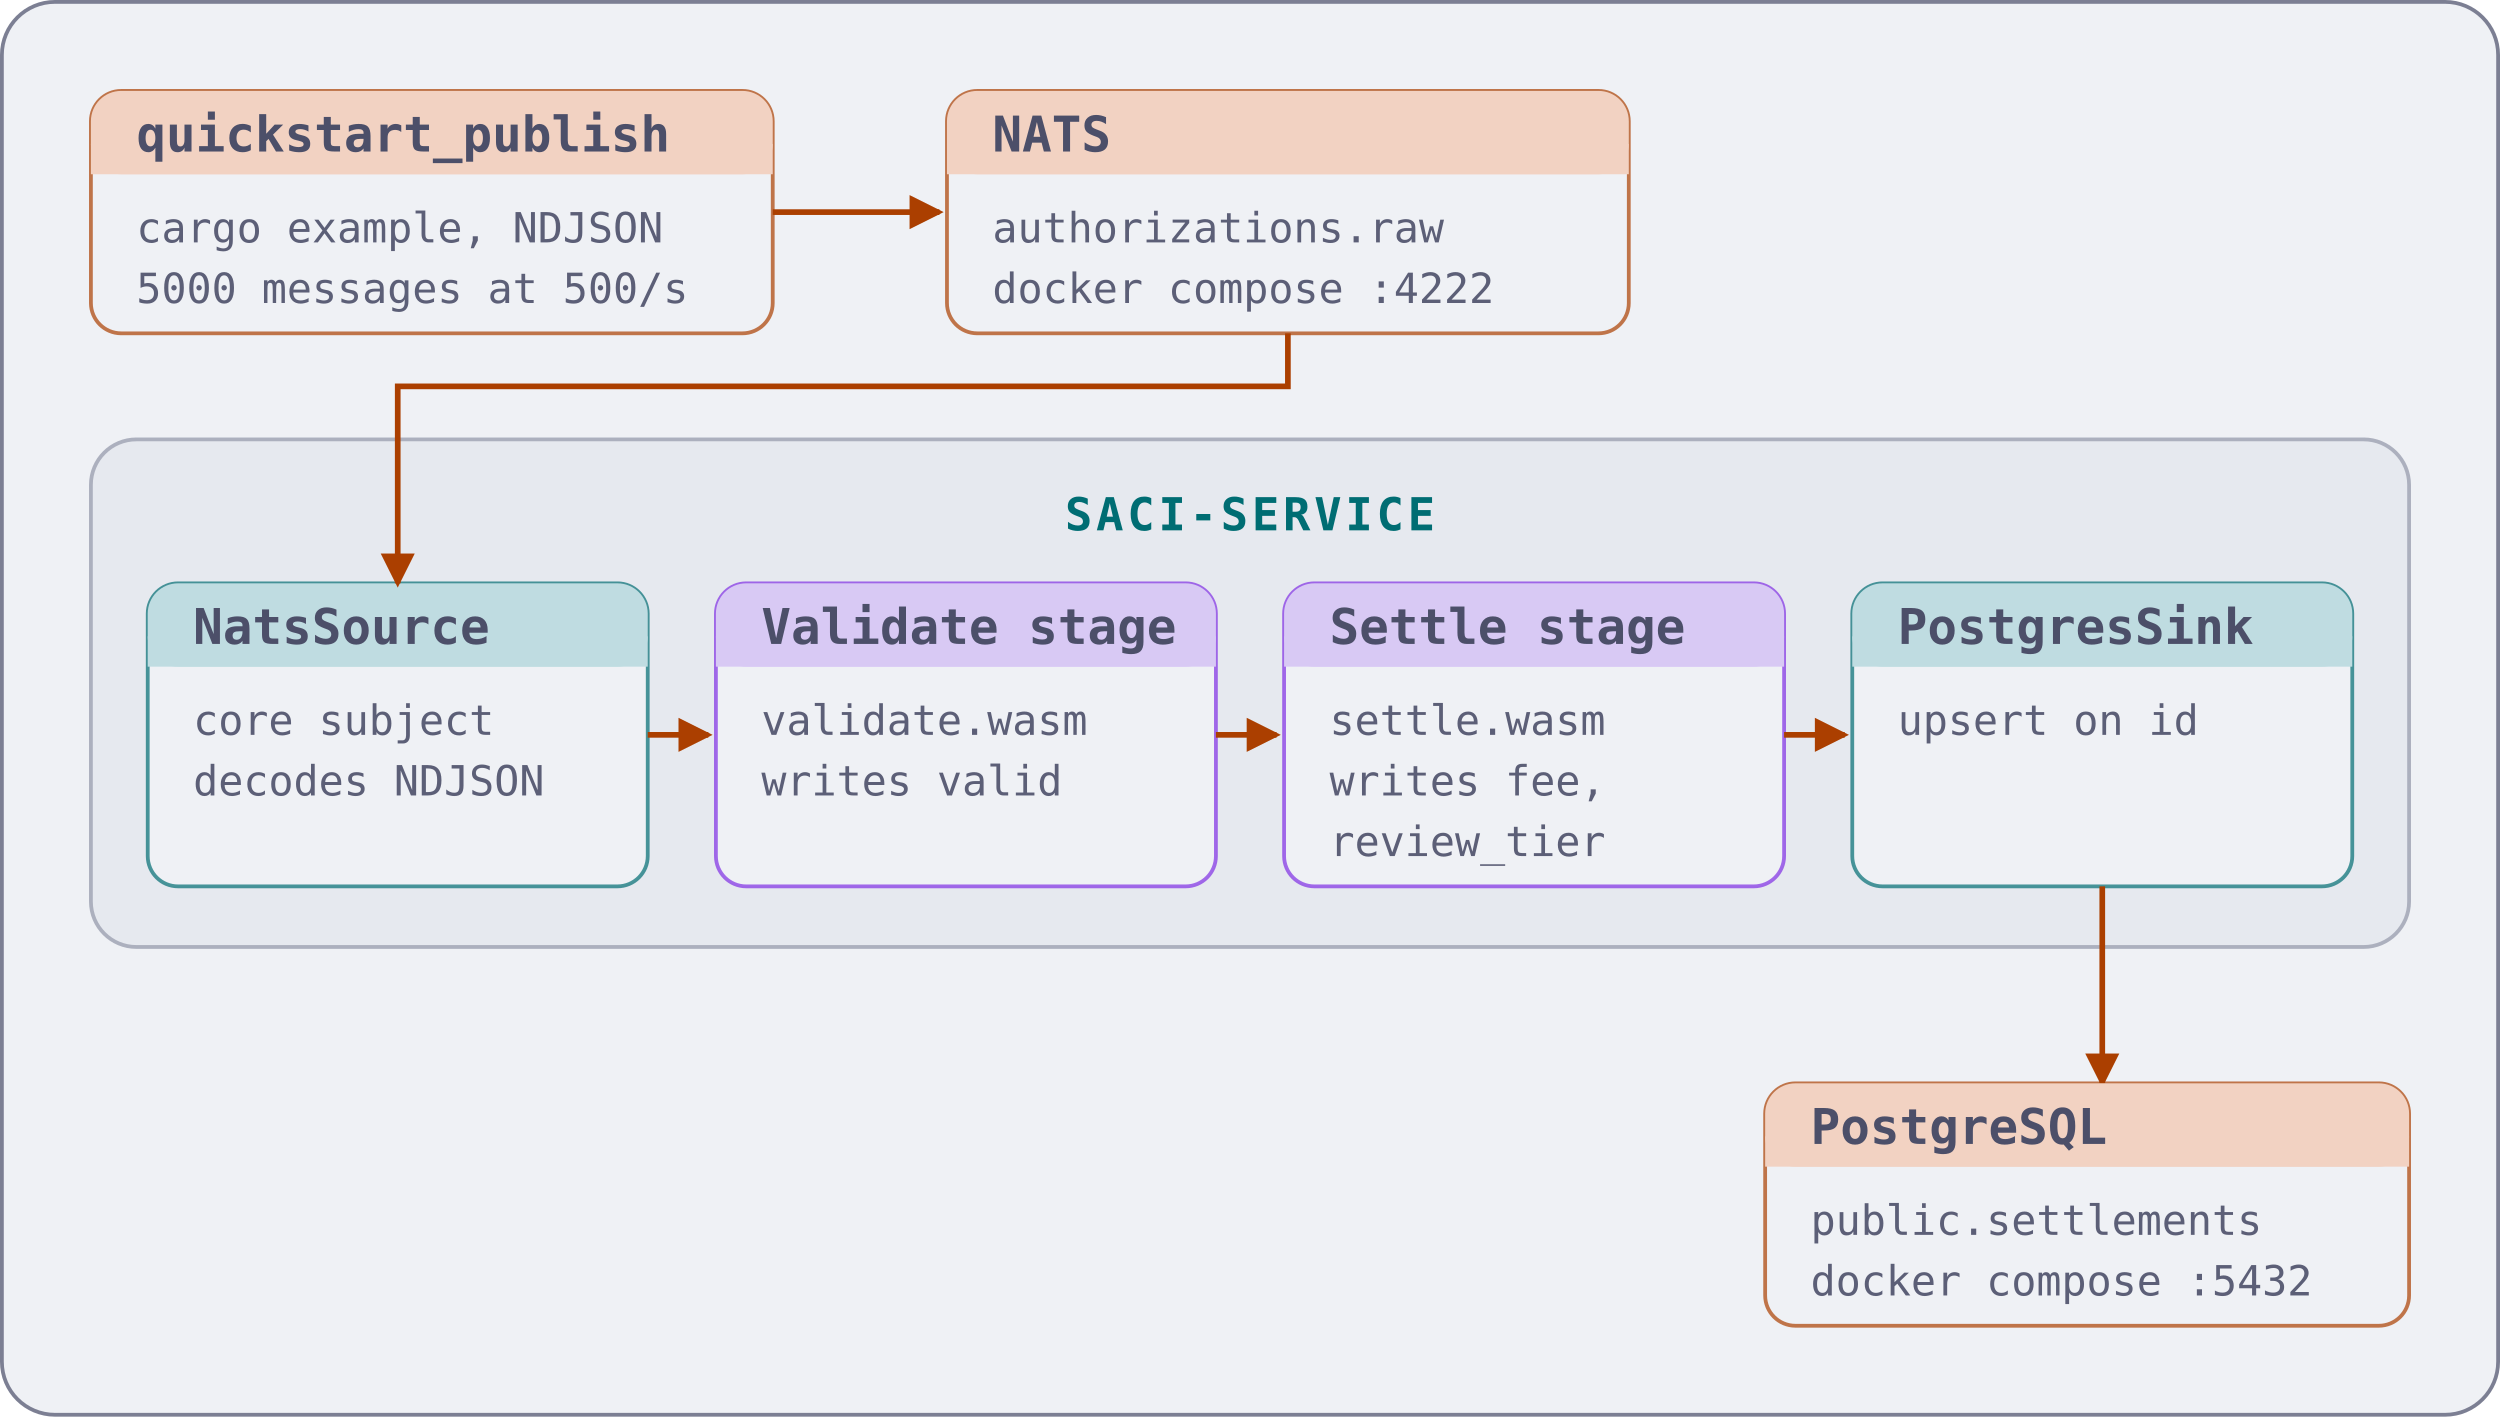
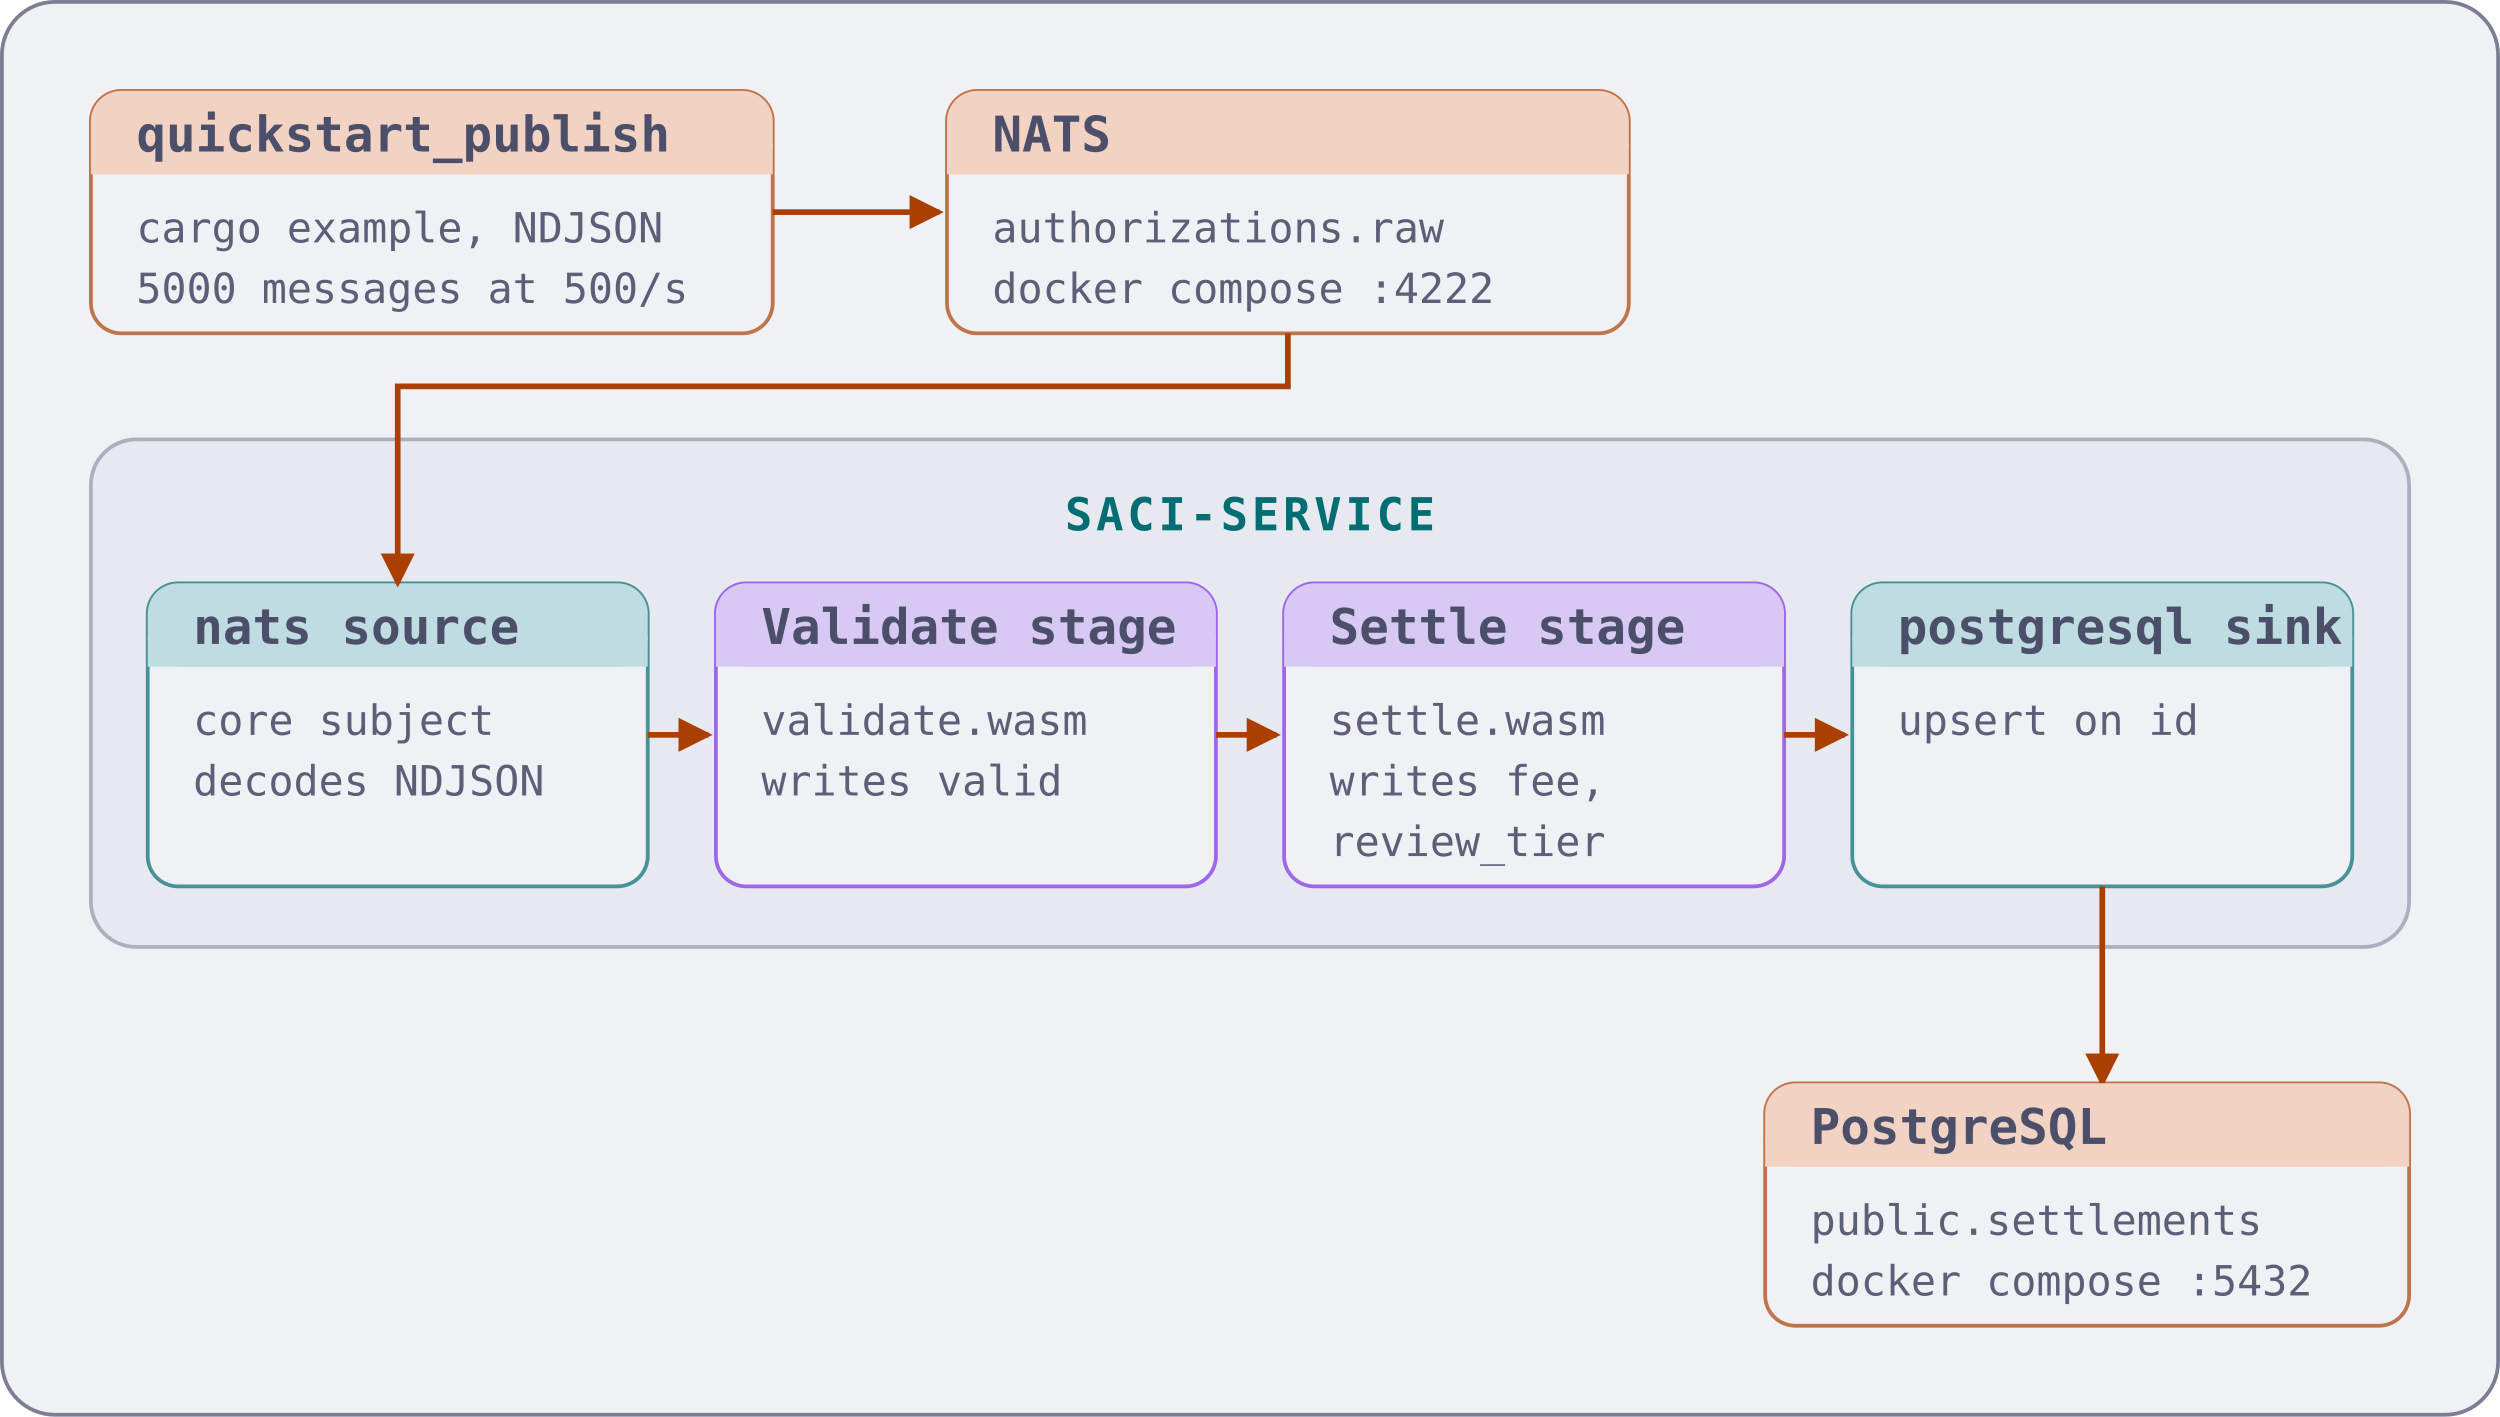
<svg xmlns="http://www.w3.org/2000/svg" viewBox="0 0 660 374" role="img" aria-labelledby="qs-flow-title qs-flow-desc">
  <style>
    text { font-family: 'Fira Code', ui-monospace, 'Cascadia Mono', Consolas, Menlo, monospace; }

    /* Catppuccin Latte, with Mocha below for a dark viewer. Site CSS does not
       reach a standalone figure, so both flavours live here. An accent tints
       an area; the darker ink tone draws lines and sets letters, which is
       what Latte needs to hold 4.5:1 and 3:1. */
    .canvas { fill: #eff1f5; stroke: #7c7f93; }
    .panel  { fill: #e6e9ef; stroke: #acb0be; }

    .blk   { fill: #eff1f5; stroke-width: 1; }
    .blk-d { stroke: rgb(171 63 0 / 0.7); }
    .blk-c { stroke: rgb(0 109 115 / 0.7); }
    .blk-b { stroke: rgb(128 46 229 / 0.7); }

    .hd-d { fill: #f2d2c2; }
    .hd-c { fill: #bfdce1; }
    .hd-b { fill: #d8c9f4; }

    /* The badges sit on the panel, not on the canvas, so the wash under the
       step number is thinner than the one the site uses on the page. */
    .badge   { stroke-width: 1; }
    .badge-d { fill: rgb(254 100 11 / 0.12);  stroke: rgb(171 63 0 / 0.8); }
    .badge-c { fill: rgb(23 146 153 / 0.12);  stroke: rgb(0 109 115 / 0.8); }
    .badge-b { fill: rgb(136 57 239 / 0.12);  stroke: rgb(128 46 229 / 0.8); }

    .t-ttl  { font-size: 13px;   font-weight: 600; fill: #4c4f69; }
    .t-sub  { font-size: 11px;   fill: #5c5f77; }
    .t-lab  { font-size: 11px;   fill: #5c5f77; }
    .t-step { font-size: 12px;   font-weight: 700; letter-spacing: 1px; }
    .t-num  { font-size: 11.5px; font-weight: 700; text-anchor: middle; }
    .t-mid  { text-anchor: middle; }

    .f-n { fill: #5c5f77; }
    .f-d { fill: #ab3f00; }
    .f-c { fill: #006d73; }
    .f-b { fill: #802ee5; }

    .arw  { stroke-width: 1.5; fill: none; }
    .s-n  { stroke: #5c5f77; }
    .s-d  { stroke: #ab3f00; }
    .s-c  { stroke: #006d73; }
    .s-b  { stroke: #802ee5; }
    .dash { stroke-dasharray: 5 4; }

    @media (prefers-color-scheme: dark) {
      .canvas { fill: #1e1e2e; stroke: #6c7086; }
      .panel  { fill: #181825; stroke: #45475a; }

      .blk   { fill: #313244; }
      .blk-d { stroke: rgb(250 179 135 / 0.7); }
      .blk-c { stroke: rgb(148 226 213 / 0.7); }
      .blk-b { stroke: rgb(203 166 247 / 0.7); }

      .hd-d { fill: #5d4e53; }
      .hd-c { fill: #475964; }
      .hd-b { fill: #534c6b; }

      .badge-d { fill: rgb(250 179 135 / 0.18);  stroke: rgb(250 179 135 / 0.8); }
      .badge-c { fill: rgb(148 226 213 / 0.18); stroke: rgb(148 226 213 / 0.8); }
      .badge-b { fill: rgb(203 166 247 / 0.18); stroke: rgb(203 166 247 / 0.8); }

      .t-ttl { fill: #cdd6f4; }
      .t-sub { fill: #a6adc8; }
      .t-lab { fill: #a6adc8; }

      .f-n { fill: #a6adc8; }
      .f-d { fill: #fab387; }
      .f-c { fill: #94e2d5; }
      .f-b { fill: #cba6f7; }

      .s-n { stroke: #a6adc8; }
      .s-d { stroke: #fab387; }
      .s-c { stroke: #94e2d5; }
      .s-b { stroke: #cba6f7; }
    }
  </style>
  <rect class="canvas" x="0.5" y="0.5" width="659" height="373" rx="14" />
  <g>
    <rect class="blk blk-d" x="24" y="24" width="180" height="64" rx="8" />
    <rect class="hd-d" x="24" y="24" width="180" height="22" rx="8" />
    <rect class="hd-d" x="24" y="38" width="180" height="8" />
    <text class="t-ttl" x="36" y="40">quickstart_publish</text>
    <text class="t-sub" x="36" y="64">cargo example, NDJSON</text>
    <text class="t-sub" x="36" y="80">5000 messages at 500/s</text>
  </g>
  <g>
    <rect class="blk blk-d" x="250" y="24" width="180" height="64" rx="8" />
    <rect class="hd-d" x="250" y="24" width="180" height="22" rx="8" />
    <rect class="hd-d" x="250" y="38" width="180" height="8" />
    <text class="t-ttl" x="262" y="40">NATS</text>
    <text class="t-sub" x="262" y="64">authorizations.raw</text>
    <text class="t-sub" x="262" y="80">docker compose :4222</text>
  </g>
  <path class="arw s-d" d="M204 56 H248" marker-end="url(#m-d)" />
  <rect class="panel" x="24" y="116" width="612" height="134" rx="12" />
  <text class="t-step f-c t-mid" x="330" y="140">SACI-SERVICE</text>
  <g>
    <rect class="blk blk-c" x="39" y="154" width="132" height="80" rx="8" />
    <rect class="hd-c" x="39" y="154" width="132" height="22" rx="8" />
    <rect class="hd-c" x="39" y="168" width="132" height="8" />
-     <text class="t-ttl" x="51" y="170">NatsSource</text>
+     <text class="t-ttl" x="51" y="170">nats source</text>
    <text class="t-sub" x="51" y="194">core subject</text>
    <text class="t-sub" x="51" y="210">decodes NDJSON</text>
  </g>
  <g>
    <rect class="blk blk-b" x="189" y="154" width="132" height="80" rx="8" />
    <rect class="hd-b" x="189" y="154" width="132" height="22" rx="8" />
    <rect class="hd-b" x="189" y="168" width="132" height="8" />
    <text class="t-ttl" x="201" y="170">Validate stage</text>
    <text class="t-sub" x="201" y="194">validate.wasm</text>
    <text class="t-sub" x="201" y="210">writes valid</text>
  </g>
  <g>
    <rect class="blk blk-b" x="339" y="154" width="132" height="80" rx="8" />
    <rect class="hd-b" x="339" y="154" width="132" height="22" rx="8" />
    <rect class="hd-b" x="339" y="168" width="132" height="8" />
    <text class="t-ttl" x="351" y="170">Settle stage</text>
    <text class="t-sub" x="351" y="194">settle.wasm</text>
    <text class="t-sub" x="351" y="210">writes fee,</text>
    <text class="t-sub" x="351" y="226">review_tier</text>
  </g>
  <g>
    <rect class="blk blk-c" x="489" y="154" width="132" height="80" rx="8" />
    <rect class="hd-c" x="489" y="154" width="132" height="22" rx="8" />
    <rect class="hd-c" x="489" y="168" width="132" height="8" />
-     <text class="t-ttl" x="501" y="170">PostgresSink</text>
+     <text class="t-ttl" x="501" y="170">postgresql sink</text>
    <text class="t-sub" x="501" y="194">upsert on id</text>
  </g>
  <path class="arw s-d" d="M171 194 H187" marker-end="url(#m-d)" />
  <path class="arw s-d" d="M321 194 H337" marker-end="url(#m-d)" />
  <path class="arw s-d" d="M471 194 H487" marker-end="url(#m-d)" />
  <path class="arw s-d" d="M340 88 V102 H105 V154" marker-end="url(#m-d)" />
  <path class="arw s-d" d="M555 234 V286" marker-end="url(#m-d)" />
  <g>
    <rect class="blk blk-d" x="466" y="286" width="170" height="64" rx="8" />
    <rect class="hd-d" x="466" y="286" width="170" height="22" rx="8" />
    <rect class="hd-d" x="466" y="300" width="170" height="8" />
    <text class="t-ttl" x="478" y="302">PostgreSQL</text>
    <text class="t-sub" x="478" y="326">public.settlements</text>
    <text class="t-sub" x="478" y="342">docker compose :5432</text>
  </g>
  <defs>
    <marker id="m-n" viewBox="0 0 8 8" refX="7" refY="4" markerWidth="6" markerHeight="6" orient="auto">
      <path d="M0 0 L8 4 L0 8 z" class="f-n" />
    </marker>
    <marker id="m-d" viewBox="0 0 8 8" refX="7" refY="4" markerWidth="6" markerHeight="6" orient="auto">
      <path d="M0 0 L8 4 L0 8 z" class="f-d" />
    </marker>
    <marker id="m-b" viewBox="0 0 8 8" refX="7" refY="4" markerWidth="6" markerHeight="6" orient="auto">
      <path d="M0 0 L8 4 L0 8 z" class="f-b" />
    </marker>
    <marker id="m-c" viewBox="0 0 8 8" refX="7" refY="4" markerWidth="6" markerHeight="6" orient="auto">
      <path d="M0 0 L8 4 L0 8 z" class="f-c" />
    </marker>
  </defs>
</svg>
